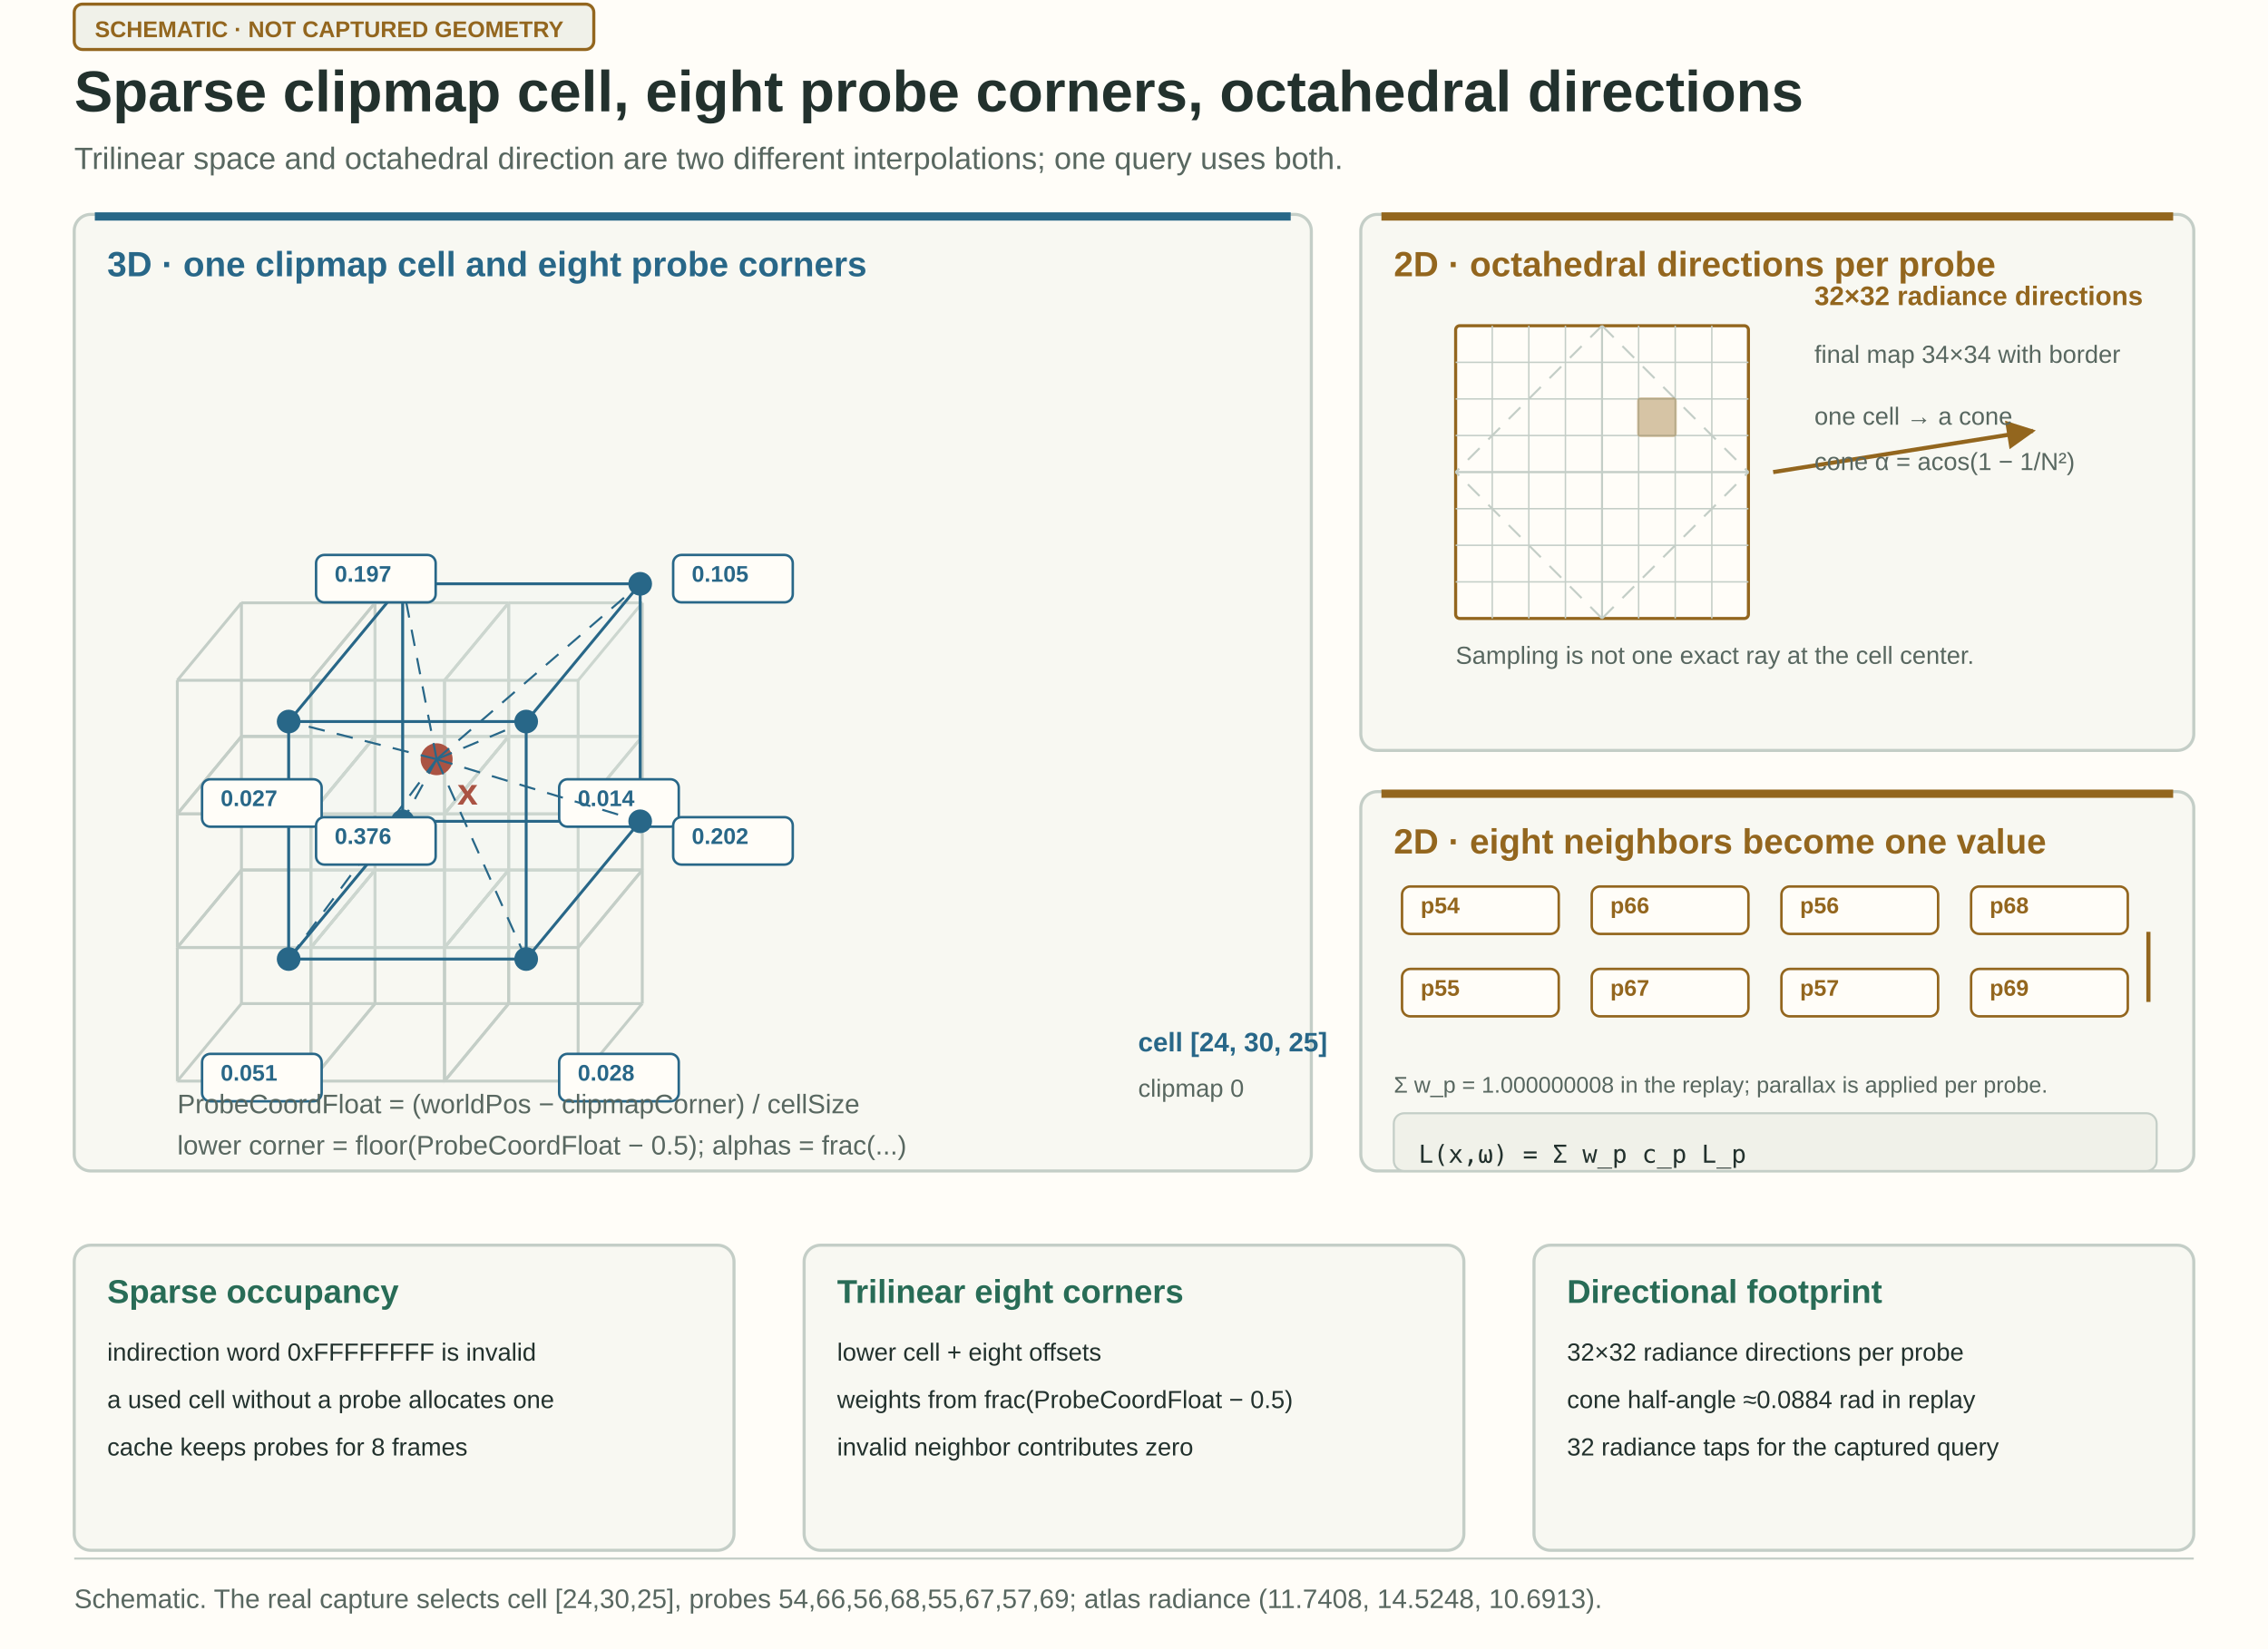
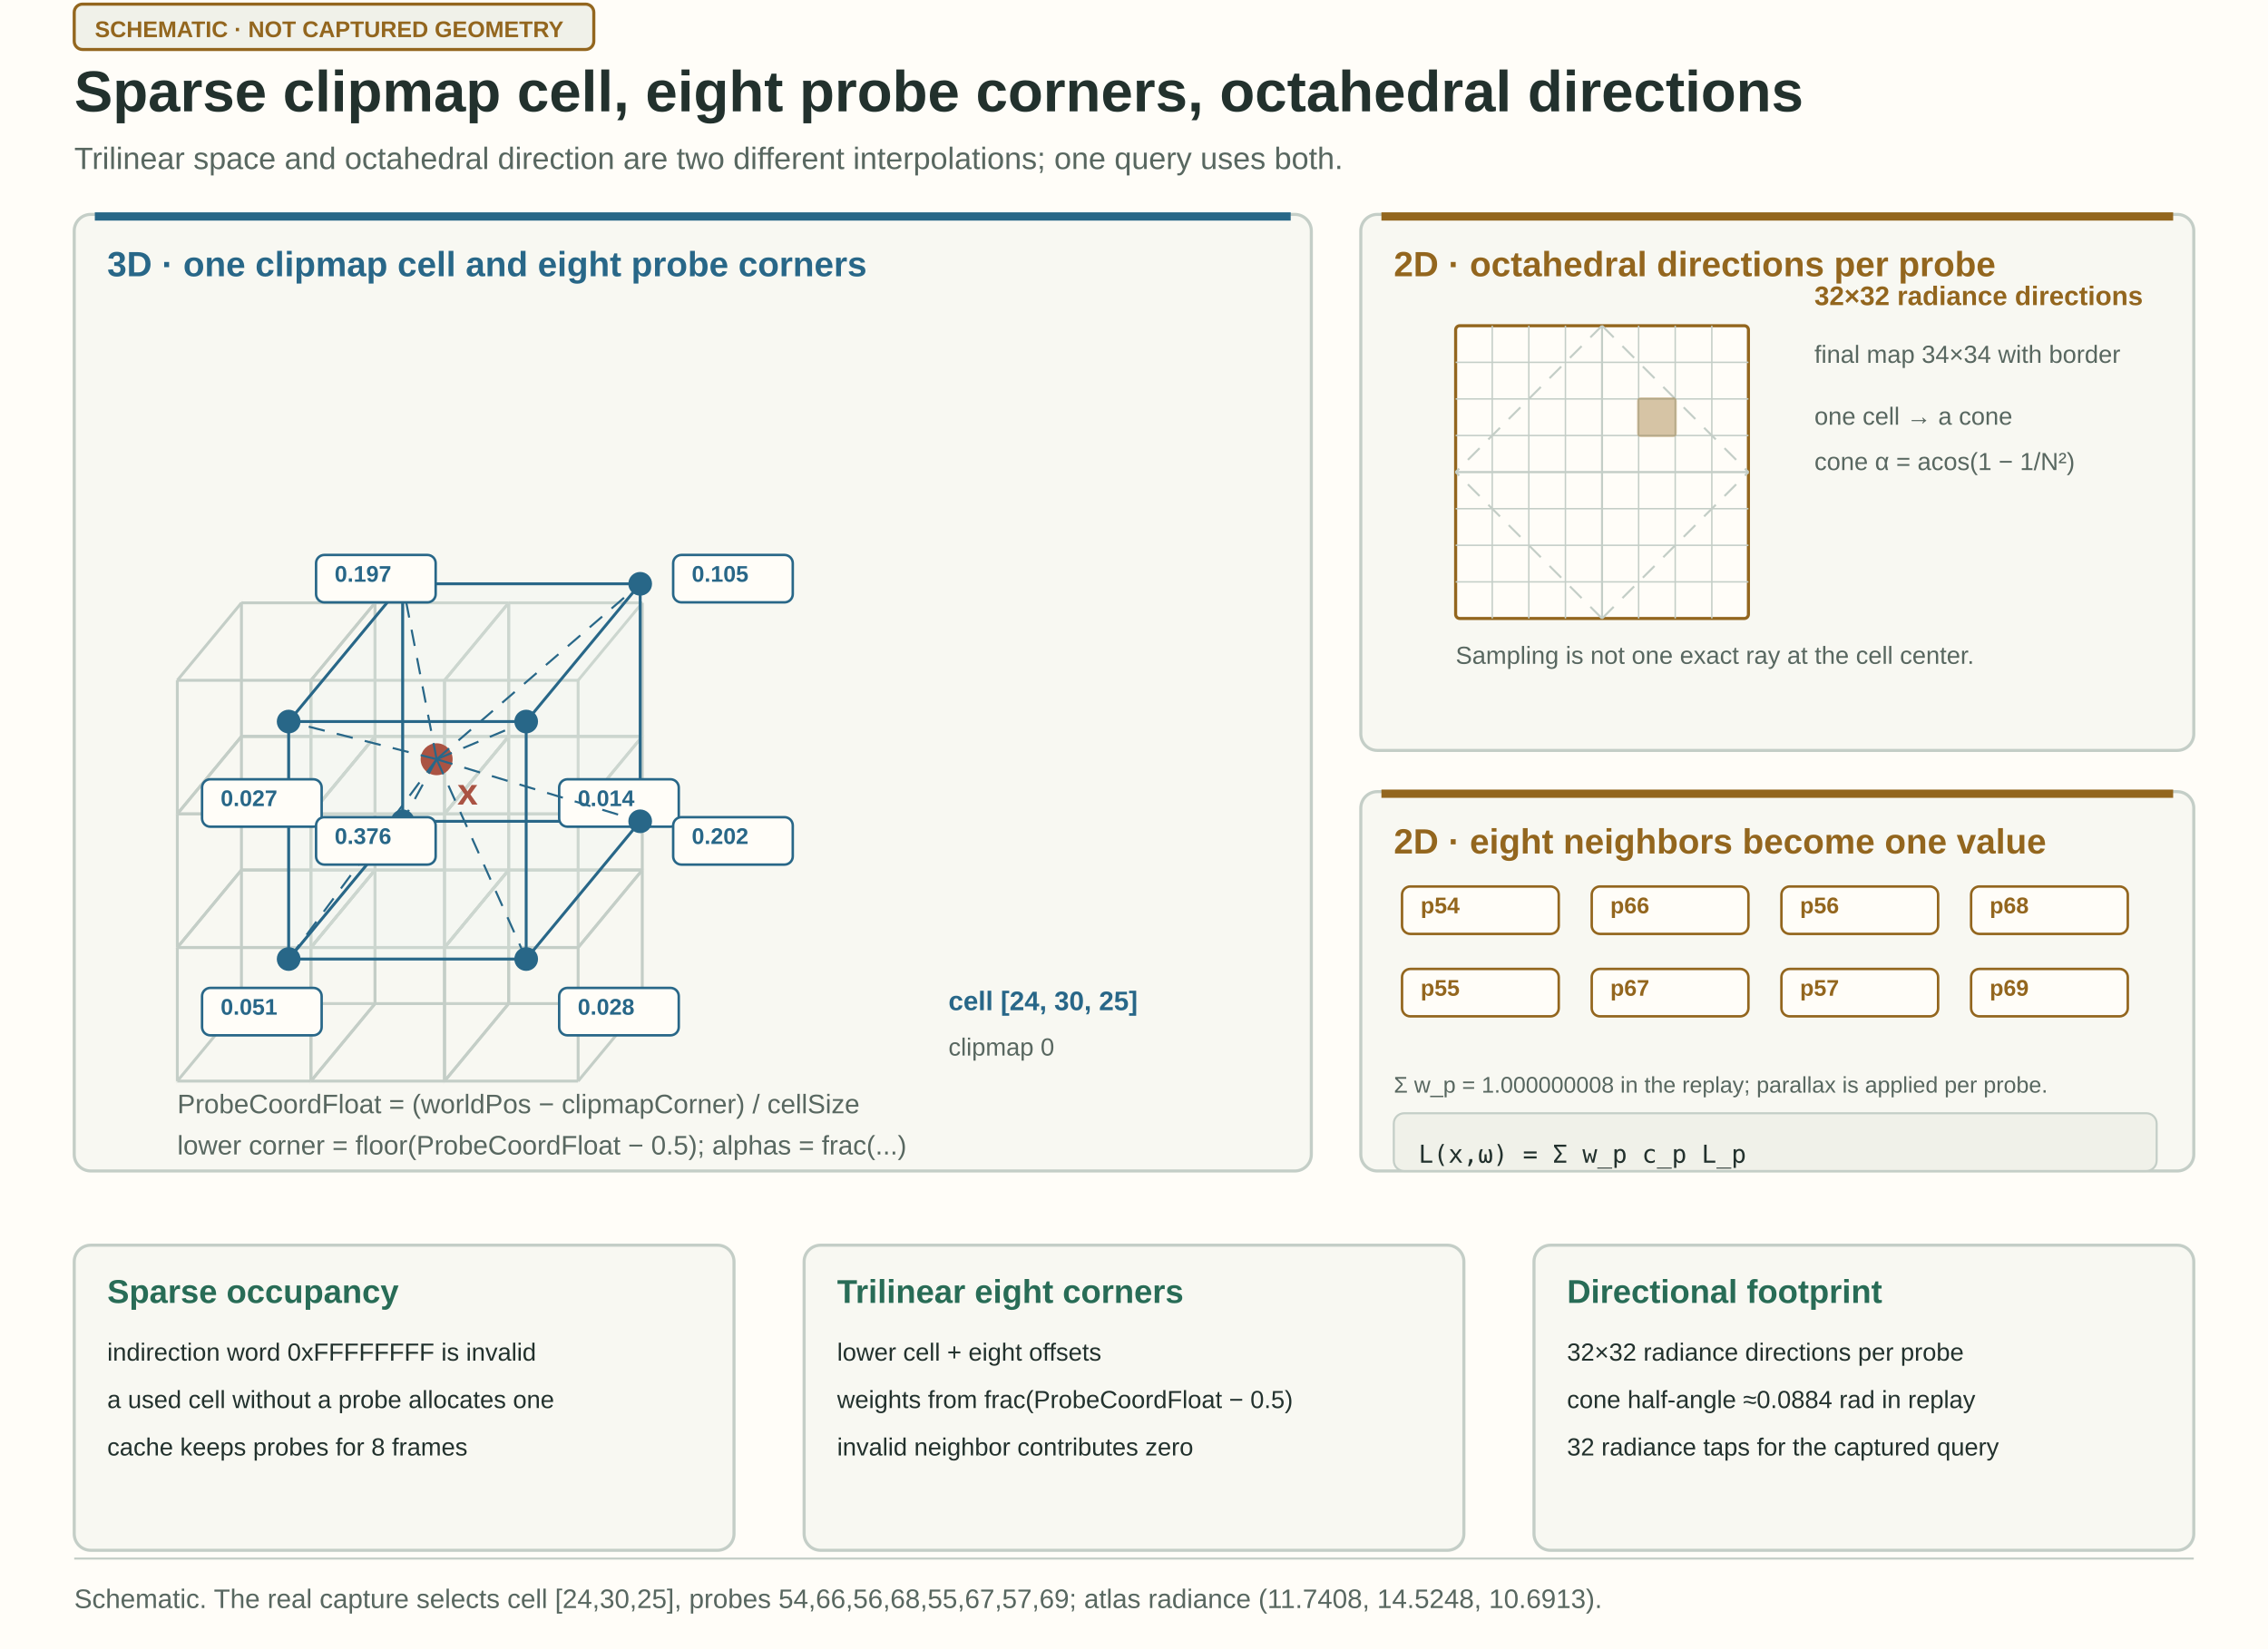
<svg xmlns="http://www.w3.org/2000/svg" viewBox="0 0 1100 800" width="1100" height="800" role="img" aria-labelledby="title desc" data-schematic="true">
  <defs>
    <marker id="arrow-green" viewBox="0 0 10 10" refX="9" refY="5" markerWidth="7" markerHeight="7" orient="auto-start-reverse">
      <path d="M0 0 L10 5 L0 10 Z" fill="#286c56" />
    </marker>
    <marker id="arrow-blue" viewBox="0 0 10 10" refX="9" refY="5" markerWidth="7" markerHeight="7" orient="auto-start-reverse">
      <path d="M0 0 L10 5 L0 10 Z" fill="#286788" />
    </marker>
    <marker id="arrow-gold" viewBox="0 0 10 10" refX="9" refY="5" markerWidth="7" markerHeight="7" orient="auto-start-reverse">
      <path d="M0 0 L10 5 L0 10 Z" fill="#93661e" />
    </marker>
    <marker id="arrow-red" viewBox="0 0 10 10" refX="9" refY="5" markerWidth="7" markerHeight="7" orient="auto-start-reverse">
      <path d="M0 0 L10 5 L0 10 Z" fill="#aa5343" />
    </marker>
    <marker id="arrow-muted" viewBox="0 0 10 10" refX="9" refY="5" markerWidth="7" markerHeight="7" orient="auto-start-reverse">
      <path d="M0 0 L10 5 L0 10 Z" fill="#586760" />
    </marker>
    <marker id="arrow-ink" viewBox="0 0 10 10" refX="9" refY="5" markerWidth="7" markerHeight="7" orient="auto-start-reverse">
      <path d="M0 0 L10 5 L0 10 Z" fill="#22312d" />
    </marker>
  </defs>
  <rect width="1100" height="800" fill="#fffdf8" />
  <g font-family="Segoe UI, Arial, sans-serif">
    <rect x="36" y="2" width="252" height="22" rx="4" fill="#f0f1e9" stroke="#93661e" stroke-width="1.5" opacity="1" />
    <text x="46" y="18" font-family="Segoe UI, Arial, sans-serif" font-size="11" fill="#93661e" font-weight="600" text-anchor="start">SCHEMATIC · NOT CAPTURED GEOMETRY</text>
    <text x="36" y="54" font-family="Segoe UI, Arial, sans-serif" font-size="28" fill="#22312d" font-weight="600" text-anchor="start">Sparse clipmap cell, eight probe corners, octahedral directions</text>
    <text x="36" y="82" font-family="Segoe UI, Arial, sans-serif" font-size="15" fill="#586760" font-weight="400" text-anchor="start">Trilinear space and octahedral direction are two different interpolations; one query uses both.</text>
    <rect x="36" y="104" width="600" height="464" rx="8" fill="#f8f8f2" stroke="#c4cec7" stroke-width="1.5" opacity="1" />
    <path d="M46 105H626" stroke="#286788" stroke-width="4" />
    <text x="52" y="134" font-family="Segoe UI, Arial, sans-serif" font-size="17" fill="#286788" font-weight="600" text-anchor="start">3D · one clipmap cell and eight probe corners</text>
    <path d="M117.104 292.416L181.904 292.416L181.904 357.216L117.104 357.216Z" fill="#f8f8f2" stroke="#c4cec7" stroke-width="1.2" opacity="0.1" />
    <path d="M86.0 330.0L117.104 292.416L117.104 357.216L86.0 394.8Z" fill="#f8f8f2" stroke="#c4cec7" stroke-width="1.2" opacity="0.1" />
    <path d="M86.0 394.8L117.104 357.216L181.904 357.216L150.8 394.8Z" fill="#f8f8f2" stroke="#c4cec7" stroke-width="1.2" opacity="0.1" />
    <path d="M86.0 330.0L150.8 330.0" fill="none" stroke="#c4cec7" stroke-width="1.4" />
    <path d="M150.8 330.0L150.8 394.8" fill="none" stroke="#c4cec7" stroke-width="1.4" />
    <path d="M150.8 394.8L86.0 394.8" fill="none" stroke="#c4cec7" stroke-width="1.4" />
    <path d="M86.0 394.8L86.0 330.0" fill="none" stroke="#c4cec7" stroke-width="1.4" />
    <path d="M117.104 292.416L181.904 292.416" fill="none" stroke="#c4cec7" stroke-width="1.4" />
    <path d="M181.904 292.416L181.904 357.216" fill="none" stroke="#c4cec7" stroke-width="1.4" />
    <path d="M181.904 357.216L117.104 357.216" fill="none" stroke="#c4cec7" stroke-width="1.4" />
    <path d="M117.104 357.216L117.104 292.416" fill="none" stroke="#c4cec7" stroke-width="1.4" />
    <path d="M86.0 330.0L117.104 292.416" fill="none" stroke="#c4cec7" stroke-width="1.4" />
    <path d="M150.8 330.0L181.904 292.416" fill="none" stroke="#c4cec7" stroke-width="1.4" />
    <path d="M86.0 394.8L117.104 357.216" fill="none" stroke="#c4cec7" stroke-width="1.4" />
    <path d="M150.8 394.8L181.904 357.216" fill="none" stroke="#c4cec7" stroke-width="1.4" />
    <path d="M117.104 357.216L181.904 357.216L181.904 422.016L117.104 422.016Z" fill="#f8f8f2" stroke="#c4cec7" stroke-width="1.2" opacity="0.1" />
    <path d="M86.0 394.8L117.104 357.216L117.104 422.016L86.0 459.6Z" fill="#f8f8f2" stroke="#c4cec7" stroke-width="1.2" opacity="0.1" />
    <path d="M86.0 459.6L117.104 422.016L181.904 422.016L150.8 459.6Z" fill="#f8f8f2" stroke="#c4cec7" stroke-width="1.2" opacity="0.1" />
    <path d="M86.0 394.8L150.8 394.8" fill="none" stroke="#c4cec7" stroke-width="1.4" />
    <path d="M150.8 394.8L150.8 459.6" fill="none" stroke="#c4cec7" stroke-width="1.4" />
    <path d="M150.8 459.6L86.0 459.6" fill="none" stroke="#c4cec7" stroke-width="1.4" />
    <path d="M86.0 459.6L86.0 394.8" fill="none" stroke="#c4cec7" stroke-width="1.4" />
    <path d="M117.104 357.216L181.904 357.216" fill="none" stroke="#c4cec7" stroke-width="1.4" />
    <path d="M181.904 357.216L181.904 422.016" fill="none" stroke="#c4cec7" stroke-width="1.4" />
    <path d="M181.904 422.016L117.104 422.016" fill="none" stroke="#c4cec7" stroke-width="1.4" />
    <path d="M117.104 422.016L117.104 357.216" fill="none" stroke="#c4cec7" stroke-width="1.4" />
    <path d="M86.0 394.8L117.104 357.216" fill="none" stroke="#c4cec7" stroke-width="1.4" />
    <path d="M150.8 394.8L181.904 357.216" fill="none" stroke="#c4cec7" stroke-width="1.4" />
    <path d="M86.0 459.6L117.104 422.016" fill="none" stroke="#c4cec7" stroke-width="1.4" />
    <path d="M150.8 459.6L181.904 422.016" fill="none" stroke="#c4cec7" stroke-width="1.4" />
    <path d="M117.104 422.016L181.904 422.016L181.904 486.816L117.104 486.816Z" fill="#f8f8f2" stroke="#c4cec7" stroke-width="1.2" opacity="0.1" />
    <path d="M86.0 459.6L117.104 422.016L117.104 486.816L86.0 524.4Z" fill="#f8f8f2" stroke="#c4cec7" stroke-width="1.2" opacity="0.1" />
    <path d="M86.0 524.4L117.104 486.816L181.904 486.816L150.8 524.4Z" fill="#f8f8f2" stroke="#c4cec7" stroke-width="1.2" opacity="0.1" />
    <path d="M86.0 459.6L150.8 459.6" fill="none" stroke="#c4cec7" stroke-width="1.4" />
    <path d="M150.8 459.6L150.8 524.4" fill="none" stroke="#c4cec7" stroke-width="1.4" />
    <path d="M150.8 524.4L86.0 524.4" fill="none" stroke="#c4cec7" stroke-width="1.4" />
    <path d="M86.0 524.4L86.0 459.6" fill="none" stroke="#c4cec7" stroke-width="1.4" />
    <path d="M117.104 422.016L181.904 422.016" fill="none" stroke="#c4cec7" stroke-width="1.4" />
    <path d="M181.904 422.016L181.904 486.816" fill="none" stroke="#c4cec7" stroke-width="1.4" />
    <path d="M181.904 486.816L117.104 486.816" fill="none" stroke="#c4cec7" stroke-width="1.4" />
    <path d="M117.104 486.816L117.104 422.016" fill="none" stroke="#c4cec7" stroke-width="1.4" />
    <path d="M86.0 459.6L117.104 422.016" fill="none" stroke="#c4cec7" stroke-width="1.4" />
    <path d="M150.8 459.6L181.904 422.016" fill="none" stroke="#c4cec7" stroke-width="1.4" />
    <path d="M86.0 524.4L117.104 486.816" fill="none" stroke="#c4cec7" stroke-width="1.4" />
    <path d="M150.8 524.4L181.904 486.816" fill="none" stroke="#c4cec7" stroke-width="1.4" />
    <path d="M181.904 292.416L246.704 292.416L246.704 357.216L181.904 357.216Z" fill="#f8f8f2" stroke="#c4cec7" stroke-width="1.2" opacity="0.1" />
    <path d="M150.8 330.0L181.904 292.416L181.904 357.216L150.8 394.8Z" fill="#f8f8f2" stroke="#c4cec7" stroke-width="1.2" opacity="0.1" />
    <path d="M150.8 394.8L181.904 357.216L246.704 357.216L215.6 394.8Z" fill="#f8f8f2" stroke="#c4cec7" stroke-width="1.2" opacity="0.1" />
    <path d="M150.8 330.0L215.6 330.0" fill="none" stroke="#c4cec7" stroke-width="1.4" />
    <path d="M215.6 330.0L215.6 394.8" fill="none" stroke="#c4cec7" stroke-width="1.4" />
    <path d="M215.6 394.8L150.8 394.8" fill="none" stroke="#c4cec7" stroke-width="1.4" />
    <path d="M150.8 394.8L150.8 330.0" fill="none" stroke="#c4cec7" stroke-width="1.4" />
    <path d="M181.904 292.416L246.704 292.416" fill="none" stroke="#c4cec7" stroke-width="1.4" />
    <path d="M246.704 292.416L246.704 357.216" fill="none" stroke="#c4cec7" stroke-width="1.4" />
    <path d="M246.704 357.216L181.904 357.216" fill="none" stroke="#c4cec7" stroke-width="1.4" />
    <path d="M181.904 357.216L181.904 292.416" fill="none" stroke="#c4cec7" stroke-width="1.4" />
    <path d="M150.8 330.0L181.904 292.416" fill="none" stroke="#c4cec7" stroke-width="1.4" />
    <path d="M215.6 330.0L246.704 292.416" fill="none" stroke="#c4cec7" stroke-width="1.4" />
    <path d="M150.8 394.8L181.904 357.216" fill="none" stroke="#c4cec7" stroke-width="1.4" />
    <path d="M215.6 394.8L246.704 357.216" fill="none" stroke="#c4cec7" stroke-width="1.4" />
    <path d="M181.904 357.216L246.704 357.216L246.704 422.016L181.904 422.016Z" fill="#f8f8f2" stroke="#c4cec7" stroke-width="1.2" opacity="0.1" />
    <path d="M150.8 394.8L181.904 357.216L181.904 422.016L150.8 459.6Z" fill="#f8f8f2" stroke="#c4cec7" stroke-width="1.2" opacity="0.1" />
    <path d="M150.8 459.6L181.904 422.016L246.704 422.016L215.6 459.6Z" fill="#f8f8f2" stroke="#c4cec7" stroke-width="1.2" opacity="0.1" />
    <path d="M150.8 394.8L215.6 394.8" fill="none" stroke="#c4cec7" stroke-width="1.4" />
    <path d="M215.6 394.8L215.6 459.6" fill="none" stroke="#c4cec7" stroke-width="1.4" />
    <path d="M215.6 459.6L150.8 459.6" fill="none" stroke="#c4cec7" stroke-width="1.4" />
    <path d="M150.8 459.6L150.8 394.8" fill="none" stroke="#c4cec7" stroke-width="1.4" />
    <path d="M181.904 357.216L246.704 357.216" fill="none" stroke="#c4cec7" stroke-width="1.4" />
    <path d="M246.704 357.216L246.704 422.016" fill="none" stroke="#c4cec7" stroke-width="1.4" />
    <path d="M246.704 422.016L181.904 422.016" fill="none" stroke="#c4cec7" stroke-width="1.4" />
    <path d="M181.904 422.016L181.904 357.216" fill="none" stroke="#c4cec7" stroke-width="1.4" />
    <path d="M150.8 394.8L181.904 357.216" fill="none" stroke="#c4cec7" stroke-width="1.4" />
    <path d="M215.6 394.8L246.704 357.216" fill="none" stroke="#c4cec7" stroke-width="1.4" />
    <path d="M150.8 459.6L181.904 422.016" fill="none" stroke="#c4cec7" stroke-width="1.4" />
    <path d="M215.6 459.6L246.704 422.016" fill="none" stroke="#c4cec7" stroke-width="1.4" />
    <path d="M181.904 422.016L246.704 422.016L246.704 486.816L181.904 486.816Z" fill="#f8f8f2" stroke="#c4cec7" stroke-width="1.2" opacity="0.1" />
    <path d="M150.8 459.6L181.904 422.016L181.904 486.816L150.8 524.4Z" fill="#f8f8f2" stroke="#c4cec7" stroke-width="1.2" opacity="0.1" />
    <path d="M150.8 524.4L181.904 486.816L246.704 486.816L215.6 524.4Z" fill="#f8f8f2" stroke="#c4cec7" stroke-width="1.2" opacity="0.1" />
    <path d="M150.8 459.6L215.6 459.6" fill="none" stroke="#c4cec7" stroke-width="1.4" />
    <path d="M215.6 459.6L215.6 524.4" fill="none" stroke="#c4cec7" stroke-width="1.4" />
    <path d="M215.6 524.4L150.8 524.4" fill="none" stroke="#c4cec7" stroke-width="1.4" />
    <path d="M150.8 524.4L150.8 459.6" fill="none" stroke="#c4cec7" stroke-width="1.4" />
    <path d="M181.904 422.016L246.704 422.016" fill="none" stroke="#c4cec7" stroke-width="1.4" />
    <path d="M246.704 422.016L246.704 486.816" fill="none" stroke="#c4cec7" stroke-width="1.4" />
    <path d="M246.704 486.816L181.904 486.816" fill="none" stroke="#c4cec7" stroke-width="1.4" />
    <path d="M181.904 486.816L181.904 422.016" fill="none" stroke="#c4cec7" stroke-width="1.4" />
    <path d="M150.8 459.6L181.904 422.016" fill="none" stroke="#c4cec7" stroke-width="1.4" />
    <path d="M215.6 459.6L246.704 422.016" fill="none" stroke="#c4cec7" stroke-width="1.4" />
    <path d="M150.8 524.4L181.904 486.816" fill="none" stroke="#c4cec7" stroke-width="1.4" />
    <path d="M215.6 524.4L246.704 486.816" fill="none" stroke="#c4cec7" stroke-width="1.4" />
    <path d="M246.704 292.416L311.504 292.416L311.504 357.216L246.704 357.216Z" fill="#f8f8f2" stroke="#c4cec7" stroke-width="1.2" opacity="0.1" />
    <path d="M215.6 330.0L246.704 292.416L246.704 357.216L215.6 394.8Z" fill="#f8f8f2" stroke="#c4cec7" stroke-width="1.2" opacity="0.1" />
    <path d="M215.6 394.8L246.704 357.216L311.504 357.216L280.4 394.8Z" fill="#f8f8f2" stroke="#c4cec7" stroke-width="1.2" opacity="0.1" />
    <path d="M215.6 330.0L280.4 330.0" fill="none" stroke="#c4cec7" stroke-width="1.4" />
    <path d="M280.4 330.0L280.4 394.8" fill="none" stroke="#c4cec7" stroke-width="1.4" />
    <path d="M280.4 394.8L215.6 394.8" fill="none" stroke="#c4cec7" stroke-width="1.4" />
    <path d="M215.6 394.8L215.6 330.0" fill="none" stroke="#c4cec7" stroke-width="1.4" />
    <path d="M246.704 292.416L311.504 292.416" fill="none" stroke="#c4cec7" stroke-width="1.4" />
    <path d="M311.504 292.416L311.504 357.216" fill="none" stroke="#c4cec7" stroke-width="1.4" />
    <path d="M311.504 357.216L246.704 357.216" fill="none" stroke="#c4cec7" stroke-width="1.4" />
    <path d="M246.704 357.216L246.704 292.416" fill="none" stroke="#c4cec7" stroke-width="1.4" />
    <path d="M215.6 330.0L246.704 292.416" fill="none" stroke="#c4cec7" stroke-width="1.4" />
    <path d="M280.4 330.0L311.504 292.416" fill="none" stroke="#c4cec7" stroke-width="1.4" />
    <path d="M215.6 394.8L246.704 357.216" fill="none" stroke="#c4cec7" stroke-width="1.4" />
    <path d="M280.4 394.8L311.504 357.216" fill="none" stroke="#c4cec7" stroke-width="1.4" />
    <path d="M246.704 357.216L311.504 357.216L311.504 422.016L246.704 422.016Z" fill="#f8f8f2" stroke="#c4cec7" stroke-width="1.2" opacity="0.1" />
    <path d="M215.6 394.8L246.704 357.216L246.704 422.016L215.6 459.6Z" fill="#f8f8f2" stroke="#c4cec7" stroke-width="1.2" opacity="0.1" />
    <path d="M215.6 459.6L246.704 422.016L311.504 422.016L280.4 459.6Z" fill="#f8f8f2" stroke="#c4cec7" stroke-width="1.2" opacity="0.1" />
    <path d="M215.6 394.8L280.4 394.8" fill="none" stroke="#c4cec7" stroke-width="1.4" />
    <path d="M280.4 394.8L280.4 459.6" fill="none" stroke="#c4cec7" stroke-width="1.4" />
    <path d="M280.4 459.6L215.6 459.6" fill="none" stroke="#c4cec7" stroke-width="1.4" />
    <path d="M215.6 459.6L215.6 394.8" fill="none" stroke="#c4cec7" stroke-width="1.4" />
    <path d="M246.704 357.216L311.504 357.216" fill="none" stroke="#c4cec7" stroke-width="1.4" />
    <path d="M311.504 357.216L311.504 422.016" fill="none" stroke="#c4cec7" stroke-width="1.4" />
    <path d="M311.504 422.016L246.704 422.016" fill="none" stroke="#c4cec7" stroke-width="1.4" />
    <path d="M246.704 422.016L246.704 357.216" fill="none" stroke="#c4cec7" stroke-width="1.4" />
    <path d="M215.6 394.8L246.704 357.216" fill="none" stroke="#c4cec7" stroke-width="1.4" />
    <path d="M280.4 394.8L311.504 357.216" fill="none" stroke="#c4cec7" stroke-width="1.4" />
    <path d="M215.6 459.6L246.704 422.016" fill="none" stroke="#c4cec7" stroke-width="1.4" />
    <path d="M280.4 459.6L311.504 422.016" fill="none" stroke="#c4cec7" stroke-width="1.4" />
    <path d="M246.704 422.016L311.504 422.016L311.504 486.816L246.704 486.816Z" fill="#f8f8f2" stroke="#c4cec7" stroke-width="1.2" opacity="0.1" />
    <path d="M215.6 459.6L246.704 422.016L246.704 486.816L215.6 524.4Z" fill="#f8f8f2" stroke="#c4cec7" stroke-width="1.2" opacity="0.1" />
    <path d="M215.6 524.4L246.704 486.816L311.504 486.816L280.4 524.4Z" fill="#f8f8f2" stroke="#c4cec7" stroke-width="1.2" opacity="0.1" />
    <path d="M215.6 459.6L280.4 459.6" fill="none" stroke="#c4cec7" stroke-width="1.4" />
    <path d="M280.4 459.6L280.4 524.4" fill="none" stroke="#c4cec7" stroke-width="1.4" />
    <path d="M280.4 524.4L215.6 524.4" fill="none" stroke="#c4cec7" stroke-width="1.4" />
    <path d="M215.6 524.4L215.6 459.6" fill="none" stroke="#c4cec7" stroke-width="1.4" />
    <path d="M246.704 422.016L311.504 422.016" fill="none" stroke="#c4cec7" stroke-width="1.4" />
    <path d="M311.504 422.016L311.504 486.816" fill="none" stroke="#c4cec7" stroke-width="1.4" />
    <path d="M311.504 486.816L246.704 486.816" fill="none" stroke="#c4cec7" stroke-width="1.4" />
    <path d="M246.704 486.816L246.704 422.016" fill="none" stroke="#c4cec7" stroke-width="1.4" />
    <path d="M215.6 459.6L246.704 422.016" fill="none" stroke="#c4cec7" stroke-width="1.4" />
    <path d="M280.4 459.6L311.504 422.016" fill="none" stroke="#c4cec7" stroke-width="1.4" />
    <path d="M215.6 524.4L246.704 486.816" fill="none" stroke="#c4cec7" stroke-width="1.4" />
    <path d="M280.4 524.4L311.504 486.816" fill="none" stroke="#c4cec7" stroke-width="1.4" />
    <path d="M195.296 283.184L310.496 283.184L310.496 398.384L195.296 398.384Z" fill="#edf3ee" stroke="#286788" stroke-width="1.2" opacity="0.2" />
    <path d="M140.0 350.0L195.296 283.184L195.296 398.384L140.0 465.2Z" fill="#edf3ee" stroke="#286788" stroke-width="1.2" opacity="0.2" />
    <path d="M140.0 465.2L195.296 398.384L310.496 398.384L255.2 465.2Z" fill="#edf3ee" stroke="#286788" stroke-width="1.2" opacity="0.2" />
    <path d="M140.0 350.0L255.2 350.0" fill="none" stroke="#286788" stroke-width="1.4" />
    <path d="M255.2 350.0L255.2 465.2" fill="none" stroke="#286788" stroke-width="1.4" />
    <path d="M255.2 465.2L140.0 465.2" fill="none" stroke="#286788" stroke-width="1.4" />
    <path d="M140.0 465.2L140.0 350.0" fill="none" stroke="#286788" stroke-width="1.4" />
    <path d="M195.296 283.184L310.496 283.184" fill="none" stroke="#286788" stroke-width="1.4" />
    <path d="M310.496 283.184L310.496 398.384" fill="none" stroke="#286788" stroke-width="1.4" />
    <path d="M310.496 398.384L195.296 398.384" fill="none" stroke="#286788" stroke-width="1.4" />
    <path d="M195.296 398.384L195.296 283.184" fill="none" stroke="#286788" stroke-width="1.4" />
    <path d="M140.0 350.0L195.296 283.184" fill="none" stroke="#286788" stroke-width="1.4" />
    <path d="M255.2 350.0L310.496 283.184" fill="none" stroke="#286788" stroke-width="1.4" />
    <path d="M140.0 465.2L195.296 398.384" fill="none" stroke="#286788" stroke-width="1.4" />
    <path d="M255.2 465.2L310.496 398.384" fill="none" stroke="#286788" stroke-width="1.4" />
    <circle cx="211.77" cy="368.278" r="7" fill="#aa5343" stroke="#aa5343" stroke-width="1.5" />
    <text x="221.77" y="390.278" font-family="Segoe UI, Arial, sans-serif" font-size="18" fill="#aa5343" font-weight="600" text-anchor="start">x</text>
    <circle cx="140.0" cy="350.0" r="5" fill="#286788" stroke="#286788" stroke-width="1.5" />
    <path d="M211.77 368.278L140.0 350.0" fill="none" stroke="#286788" stroke-width="1" stroke-dasharray="8 6" />
    <rect x="98.0" y="378.0" width="58" height="23" rx="4" fill="#fffdf8" stroke="#286788" stroke-width="1.2" opacity="1" />
    <text x="107.0" y="391.0" font-family="Segoe UI, Arial, sans-serif" font-size="11" fill="#286788" font-weight="600" text-anchor="start">0.027</text>
    <circle cx="195.296" cy="283.184" r="5" fill="#286788" stroke="#286788" stroke-width="1.5" />
    <path d="M211.77 368.278L195.296 283.184" fill="none" stroke="#286788" stroke-width="1" stroke-dasharray="8 6" />
    <rect x="153.296" y="269.184" width="58" height="23" rx="4" fill="#fffdf8" stroke="#286788" stroke-width="1.2" opacity="1" />
    <text x="162.296" y="282.184" font-family="Segoe UI, Arial, sans-serif" font-size="11" fill="#286788" font-weight="600" text-anchor="start">0.197</text>
    <circle cx="140.0" cy="465.2" r="5" fill="#286788" stroke="#286788" stroke-width="1.5" />
    <path d="M211.77 368.278L140.0 465.2" fill="none" stroke="#286788" stroke-width="1" stroke-dasharray="8 6" />
-     <rect x="98.0" y="511.2" width="58" height="23" rx="4" fill="#fffdf8" stroke="#286788" stroke-width="1.2" opacity="1" />
-     <text x="107.0" y="524.2" font-family="Segoe UI, Arial, sans-serif" font-size="11" fill="#286788" font-weight="600" text-anchor="start">0.051</text>
+     <rect x="98.0" y="479.2" width="58" height="23" rx="4" fill="#fffdf8" stroke="#286788" stroke-width="1.2" opacity="1" />
+     <text x="107.0" y="492.2" font-family="Segoe UI, Arial, sans-serif" font-size="11" fill="#286788" font-weight="600" text-anchor="start">0.051</text>
    <circle cx="195.296" cy="398.384" r="5" fill="#286788" stroke="#286788" stroke-width="1.5" />
    <path d="M211.77 368.278L195.296 398.384" fill="none" stroke="#286788" stroke-width="1" stroke-dasharray="8 6" />
    <rect x="153.296" y="396.384" width="58" height="23" rx="4" fill="#fffdf8" stroke="#286788" stroke-width="1.2" opacity="1" />
    <text x="162.296" y="409.384" font-family="Segoe UI, Arial, sans-serif" font-size="11" fill="#286788" font-weight="600" text-anchor="start">0.376</text>
    <circle cx="255.2" cy="350.0" r="5" fill="#286788" stroke="#286788" stroke-width="1.5" />
    <path d="M211.77 368.278L255.2 350.0" fill="none" stroke="#286788" stroke-width="1" stroke-dasharray="8 6" />
    <rect x="271.2" y="378.0" width="58" height="23" rx="4" fill="#fffdf8" stroke="#286788" stroke-width="1.2" opacity="1" />
    <text x="280.2" y="391.0" font-family="Segoe UI, Arial, sans-serif" font-size="11" fill="#286788" font-weight="600" text-anchor="start">0.014</text>
    <circle cx="310.496" cy="283.184" r="5" fill="#286788" stroke="#286788" stroke-width="1.5" />
    <path d="M211.77 368.278L310.496 283.184" fill="none" stroke="#286788" stroke-width="1" stroke-dasharray="8 6" />
    <rect x="326.496" y="269.184" width="58" height="23" rx="4" fill="#fffdf8" stroke="#286788" stroke-width="1.2" opacity="1" />
    <text x="335.496" y="282.184" font-family="Segoe UI, Arial, sans-serif" font-size="11" fill="#286788" font-weight="600" text-anchor="start">0.105</text>
    <circle cx="255.2" cy="465.2" r="5" fill="#286788" stroke="#286788" stroke-width="1.5" />
    <path d="M211.77 368.278L255.2 465.2" fill="none" stroke="#286788" stroke-width="1" stroke-dasharray="8 6" />
-     <rect x="271.2" y="511.2" width="58" height="23" rx="4" fill="#fffdf8" stroke="#286788" stroke-width="1.2" opacity="1" />
-     <text x="280.2" y="524.2" font-family="Segoe UI, Arial, sans-serif" font-size="11" fill="#286788" font-weight="600" text-anchor="start">0.028</text>
+     <rect x="271.2" y="479.2" width="58" height="23" rx="4" fill="#fffdf8" stroke="#286788" stroke-width="1.2" opacity="1" />
+     <text x="280.2" y="492.2" font-family="Segoe UI, Arial, sans-serif" font-size="11" fill="#286788" font-weight="600" text-anchor="start">0.028</text>
    <circle cx="310.496" cy="398.384" r="5" fill="#286788" stroke="#286788" stroke-width="1.5" />
    <path d="M211.77 368.278L310.496 398.384" fill="none" stroke="#286788" stroke-width="1" stroke-dasharray="8 6" />
    <rect x="326.496" y="396.384" width="58" height="23" rx="4" fill="#fffdf8" stroke="#286788" stroke-width="1.2" opacity="1" />
    <text x="335.496" y="409.384" font-family="Segoe UI, Arial, sans-serif" font-size="11" fill="#286788" font-weight="600" text-anchor="start">0.202</text>
    <text x="86" y="540" font-family="Segoe UI, Arial, sans-serif" font-size="13" fill="#586760" font-weight="400" text-anchor="start">ProbeCoordFloat = (worldPos − clipmapCorner) / cellSize</text>
    <text x="86" y="560" font-family="Segoe UI, Arial, sans-serif" font-size="13" fill="#586760" font-weight="400" text-anchor="start">lower corner = floor(ProbeCoordFloat − 0.5); alphas = frac(...)</text>
-     <text x="552" y="510" font-family="Segoe UI, Arial, sans-serif" font-size="13" fill="#286788" font-weight="600" text-anchor="start">cell [24, 30, 25]</text>
-     <text x="552" y="532" font-family="Segoe UI, Arial, sans-serif" font-size="12" fill="#586760" font-weight="400" text-anchor="start">clipmap 0</text>
+     <text x="460" y="490" font-family="Segoe UI, Arial, sans-serif" font-size="13" fill="#286788" font-weight="600" text-anchor="start">cell [24, 30, 25]</text>
+     <text x="460" y="512" font-family="Segoe UI, Arial, sans-serif" font-size="12" fill="#586760" font-weight="400" text-anchor="start">clipmap 0</text>
    <rect x="660" y="104" width="404" height="260" rx="8" fill="#f8f8f2" stroke="#c4cec7" stroke-width="1.5" opacity="1" />
    <path d="M670 105H1054" stroke="#93661e" stroke-width="4" />
    <text x="676" y="134" font-family="Segoe UI, Arial, sans-serif" font-size="17" fill="#93661e" font-weight="600" text-anchor="start">2D · octahedral directions per probe</text>
    <rect x="706" y="158" width="142" height="142" rx="2" fill="#fffdf8" stroke="#93661e" stroke-width="1.5" opacity="1" />
    <path d="M706 229.0L848 229.0" fill="none" stroke="#c4cec7" stroke-width="1" />
    <path d="M777.0 158L777.0 300" fill="none" stroke="#c4cec7" stroke-width="1" />
    <path d="M777.0 158L706 229.0" fill="none" stroke="#c4cec7" stroke-width="1" stroke-dasharray="8 6" />
    <path d="M777.0 158L848 229.0" fill="none" stroke="#c4cec7" stroke-width="1" stroke-dasharray="8 6" />
    <path d="M777.0 300L706 229.0" fill="none" stroke="#c4cec7" stroke-width="1" stroke-dasharray="8 6" />
    <path d="M777.0 300L848 229.0" fill="none" stroke="#c4cec7" stroke-width="1" stroke-dasharray="8 6" />
    <path d="M723.75 158L723.75 300" fill="none" stroke="#c4cec7" stroke-width="0.7" />
    <path d="M706 175.75L848 175.75" fill="none" stroke="#c4cec7" stroke-width="0.7" />
    <path d="M741.5 158L741.5 300" fill="none" stroke="#c4cec7" stroke-width="0.7" />
    <path d="M706 193.5L848 193.5" fill="none" stroke="#c4cec7" stroke-width="0.7" />
    <path d="M759.25 158L759.25 300" fill="none" stroke="#c4cec7" stroke-width="0.7" />
    <path d="M706 211.25L848 211.25" fill="none" stroke="#c4cec7" stroke-width="0.7" />
    <path d="M777.0 158L777.0 300" fill="none" stroke="#c4cec7" stroke-width="0.7" />
    <path d="M706 229.0L848 229.0" fill="none" stroke="#c4cec7" stroke-width="0.7" />
    <path d="M794.75 158L794.75 300" fill="none" stroke="#c4cec7" stroke-width="0.7" />
    <path d="M706 246.75L848 246.75" fill="none" stroke="#c4cec7" stroke-width="0.7" />
    <path d="M812.5 158L812.5 300" fill="none" stroke="#c4cec7" stroke-width="0.7" />
    <path d="M706 264.5L848 264.5" fill="none" stroke="#c4cec7" stroke-width="0.7" />
    <path d="M830.25 158L830.25 300" fill="none" stroke="#c4cec7" stroke-width="0.7" />
    <path d="M706 282.25L848 282.25" fill="none" stroke="#c4cec7" stroke-width="0.7" />
    <rect x="794.75" y="193.5" width="17.75" height="17.75" rx="1" fill="#93661e" stroke="#93661e" stroke-width="1.5" opacity="0.38" />
-     <path d="M860 229.0L986 209.0" fill="none" stroke="#93661e" stroke-width="2" marker-end="url(#arrow-gold)" />
    <text x="880" y="148" font-family="Segoe UI, Arial, sans-serif" font-size="13" fill="#93661e" font-weight="600" text-anchor="start">32×32 radiance directions</text>
    <text x="880" y="176" font-family="Segoe UI, Arial, sans-serif" font-size="12" fill="#586760" font-weight="400" text-anchor="start">final map 34×34 with border</text>
    <text x="880" y="206" font-family="Segoe UI, Arial, sans-serif" font-size="12" fill="#586760" font-weight="400" text-anchor="start">one cell → a cone</text>
    <text x="880" y="228" font-family="Segoe UI, Arial, sans-serif" font-size="12" fill="#586760" font-weight="400" text-anchor="start">cone α = acos(1 − 1/N²)</text>
    <text x="706" y="322" font-family="Segoe UI, Arial, sans-serif" font-size="12" fill="#586760" font-weight="400" text-anchor="start">Sampling is not one exact ray at the cell center.</text>
    <rect x="660" y="384" width="404" height="184" rx="8" fill="#f8f8f2" stroke="#c4cec7" stroke-width="1.5" opacity="1" />
    <path d="M670 385H1054" stroke="#93661e" stroke-width="4" />
    <text x="676" y="414" font-family="Segoe UI, Arial, sans-serif" font-size="17" fill="#93661e" font-weight="600" text-anchor="start">2D · eight neighbors become one value</text>
    <rect x="680" y="430" width="76" height="23" rx="4" fill="#fffdf8" stroke="#93661e" stroke-width="1.2" opacity="1" />
    <text x="689" y="443" font-family="Segoe UI, Arial, sans-serif" font-size="11" fill="#93661e" font-weight="600" text-anchor="start">p54</text>
    <rect x="772" y="430" width="76" height="23" rx="4" fill="#fffdf8" stroke="#93661e" stroke-width="1.2" opacity="1" />
    <text x="781" y="443" font-family="Segoe UI, Arial, sans-serif" font-size="11" fill="#93661e" font-weight="600" text-anchor="start">p66</text>
    <rect x="864" y="430" width="76" height="23" rx="4" fill="#fffdf8" stroke="#93661e" stroke-width="1.2" opacity="1" />
    <text x="873" y="443" font-family="Segoe UI, Arial, sans-serif" font-size="11" fill="#93661e" font-weight="600" text-anchor="start">p56</text>
    <rect x="956" y="430" width="76" height="23" rx="4" fill="#fffdf8" stroke="#93661e" stroke-width="1.2" opacity="1" />
    <text x="965" y="443" font-family="Segoe UI, Arial, sans-serif" font-size="11" fill="#93661e" font-weight="600" text-anchor="start">p68</text>
    <rect x="680" y="470" width="76" height="23" rx="4" fill="#fffdf8" stroke="#93661e" stroke-width="1.2" opacity="1" />
    <text x="689" y="483" font-family="Segoe UI, Arial, sans-serif" font-size="11" fill="#93661e" font-weight="600" text-anchor="start">p55</text>
    <rect x="772" y="470" width="76" height="23" rx="4" fill="#fffdf8" stroke="#93661e" stroke-width="1.2" opacity="1" />
    <text x="781" y="483" font-family="Segoe UI, Arial, sans-serif" font-size="11" fill="#93661e" font-weight="600" text-anchor="start">p67</text>
    <rect x="864" y="470" width="76" height="23" rx="4" fill="#fffdf8" stroke="#93661e" stroke-width="1.2" opacity="1" />
    <text x="873" y="483" font-family="Segoe UI, Arial, sans-serif" font-size="11" fill="#93661e" font-weight="600" text-anchor="start">p57</text>
    <rect x="956" y="470" width="76" height="23" rx="4" fill="#fffdf8" stroke="#93661e" stroke-width="1.2" opacity="1" />
    <text x="965" y="483" font-family="Segoe UI, Arial, sans-serif" font-size="11" fill="#93661e" font-weight="600" text-anchor="start">p69</text>
-     <path d="M1042 452L1042 486" fill="none" stroke="#93661e" stroke-width="2" />
    <text x="676" y="530" font-family="Segoe UI, Arial, sans-serif" font-size="11" fill="#586760" font-weight="400" text-anchor="start">Σ w_p = 1.000000008 in the replay; parallax is applied per probe.</text>
    <rect x="676" y="540" width="370" height="28" rx="5" fill="#f0f1e9" stroke="#c4cec7" stroke-width="1" opacity="1" />
    <text x="688" y="564" font-family="Cascadia Code, Consolas, monospace" font-size="12" fill="#22312d" font-weight="400" text-anchor="start">L(x,ω) = Σ w_p c_p L_p</text>
    <rect x="36" y="604" width="320" height="148" rx="8" fill="#f8f8f2" stroke="#c4cec7" stroke-width="1.5" opacity="1" />
    <text x="52" y="632" font-family="Segoe UI, Arial, sans-serif" font-size="16" fill="#286c56" font-weight="600" text-anchor="start">Sparse occupancy</text>
    <text x="52" y="660" font-family="Segoe UI, Arial, sans-serif" font-size="12" fill="#22312d" font-weight="400" text-anchor="start">indirection word 0xFFFFFFFF is invalid</text>
    <text x="52" y="683" font-family="Segoe UI, Arial, sans-serif" font-size="12" fill="#22312d" font-weight="400" text-anchor="start">a used cell without a probe allocates one</text>
    <text x="52" y="706" font-family="Segoe UI, Arial, sans-serif" font-size="12" fill="#22312d" font-weight="400" text-anchor="start">cache keeps probes for 8 frames</text>
    <rect x="390" y="604" width="320" height="148" rx="8" fill="#f8f8f2" stroke="#c4cec7" stroke-width="1.5" opacity="1" />
    <text x="406" y="632" font-family="Segoe UI, Arial, sans-serif" font-size="16" fill="#286c56" font-weight="600" text-anchor="start">Trilinear eight corners</text>
    <text x="406" y="660" font-family="Segoe UI, Arial, sans-serif" font-size="12" fill="#22312d" font-weight="400" text-anchor="start">lower cell + eight offsets</text>
    <text x="406" y="683" font-family="Segoe UI, Arial, sans-serif" font-size="12" fill="#22312d" font-weight="400" text-anchor="start">weights from frac(ProbeCoordFloat − 0.5)</text>
    <text x="406" y="706" font-family="Segoe UI, Arial, sans-serif" font-size="12" fill="#22312d" font-weight="400" text-anchor="start">invalid neighbor contributes zero</text>
    <rect x="744" y="604" width="320" height="148" rx="8" fill="#f8f8f2" stroke="#c4cec7" stroke-width="1.5" opacity="1" />
    <text x="760" y="632" font-family="Segoe UI, Arial, sans-serif" font-size="16" fill="#286c56" font-weight="600" text-anchor="start">Directional footprint</text>
    <text x="760" y="660" font-family="Segoe UI, Arial, sans-serif" font-size="12" fill="#22312d" font-weight="400" text-anchor="start">32×32 radiance directions per probe</text>
    <text x="760" y="683" font-family="Segoe UI, Arial, sans-serif" font-size="12" fill="#22312d" font-weight="400" text-anchor="start">cone half-angle ≈0.0884 rad in replay</text>
    <text x="760" y="706" font-family="Segoe UI, Arial, sans-serif" font-size="12" fill="#22312d" font-weight="400" text-anchor="start">32 radiance taps for the captured query</text>
    <path d="M36 756L1064 756" fill="none" stroke="#c4cec7" stroke-width="1" />
    <text x="36" y="780" font-family="Segoe UI, Arial, sans-serif" font-size="13" fill="#586760" font-weight="400" text-anchor="start">Schematic. The real capture selects cell [24,30,25], probes 54,66,56,68,55,67,57,69; atlas radiance (11.7408, 14.5248, 10.6913).</text>
  </g>
</svg>
